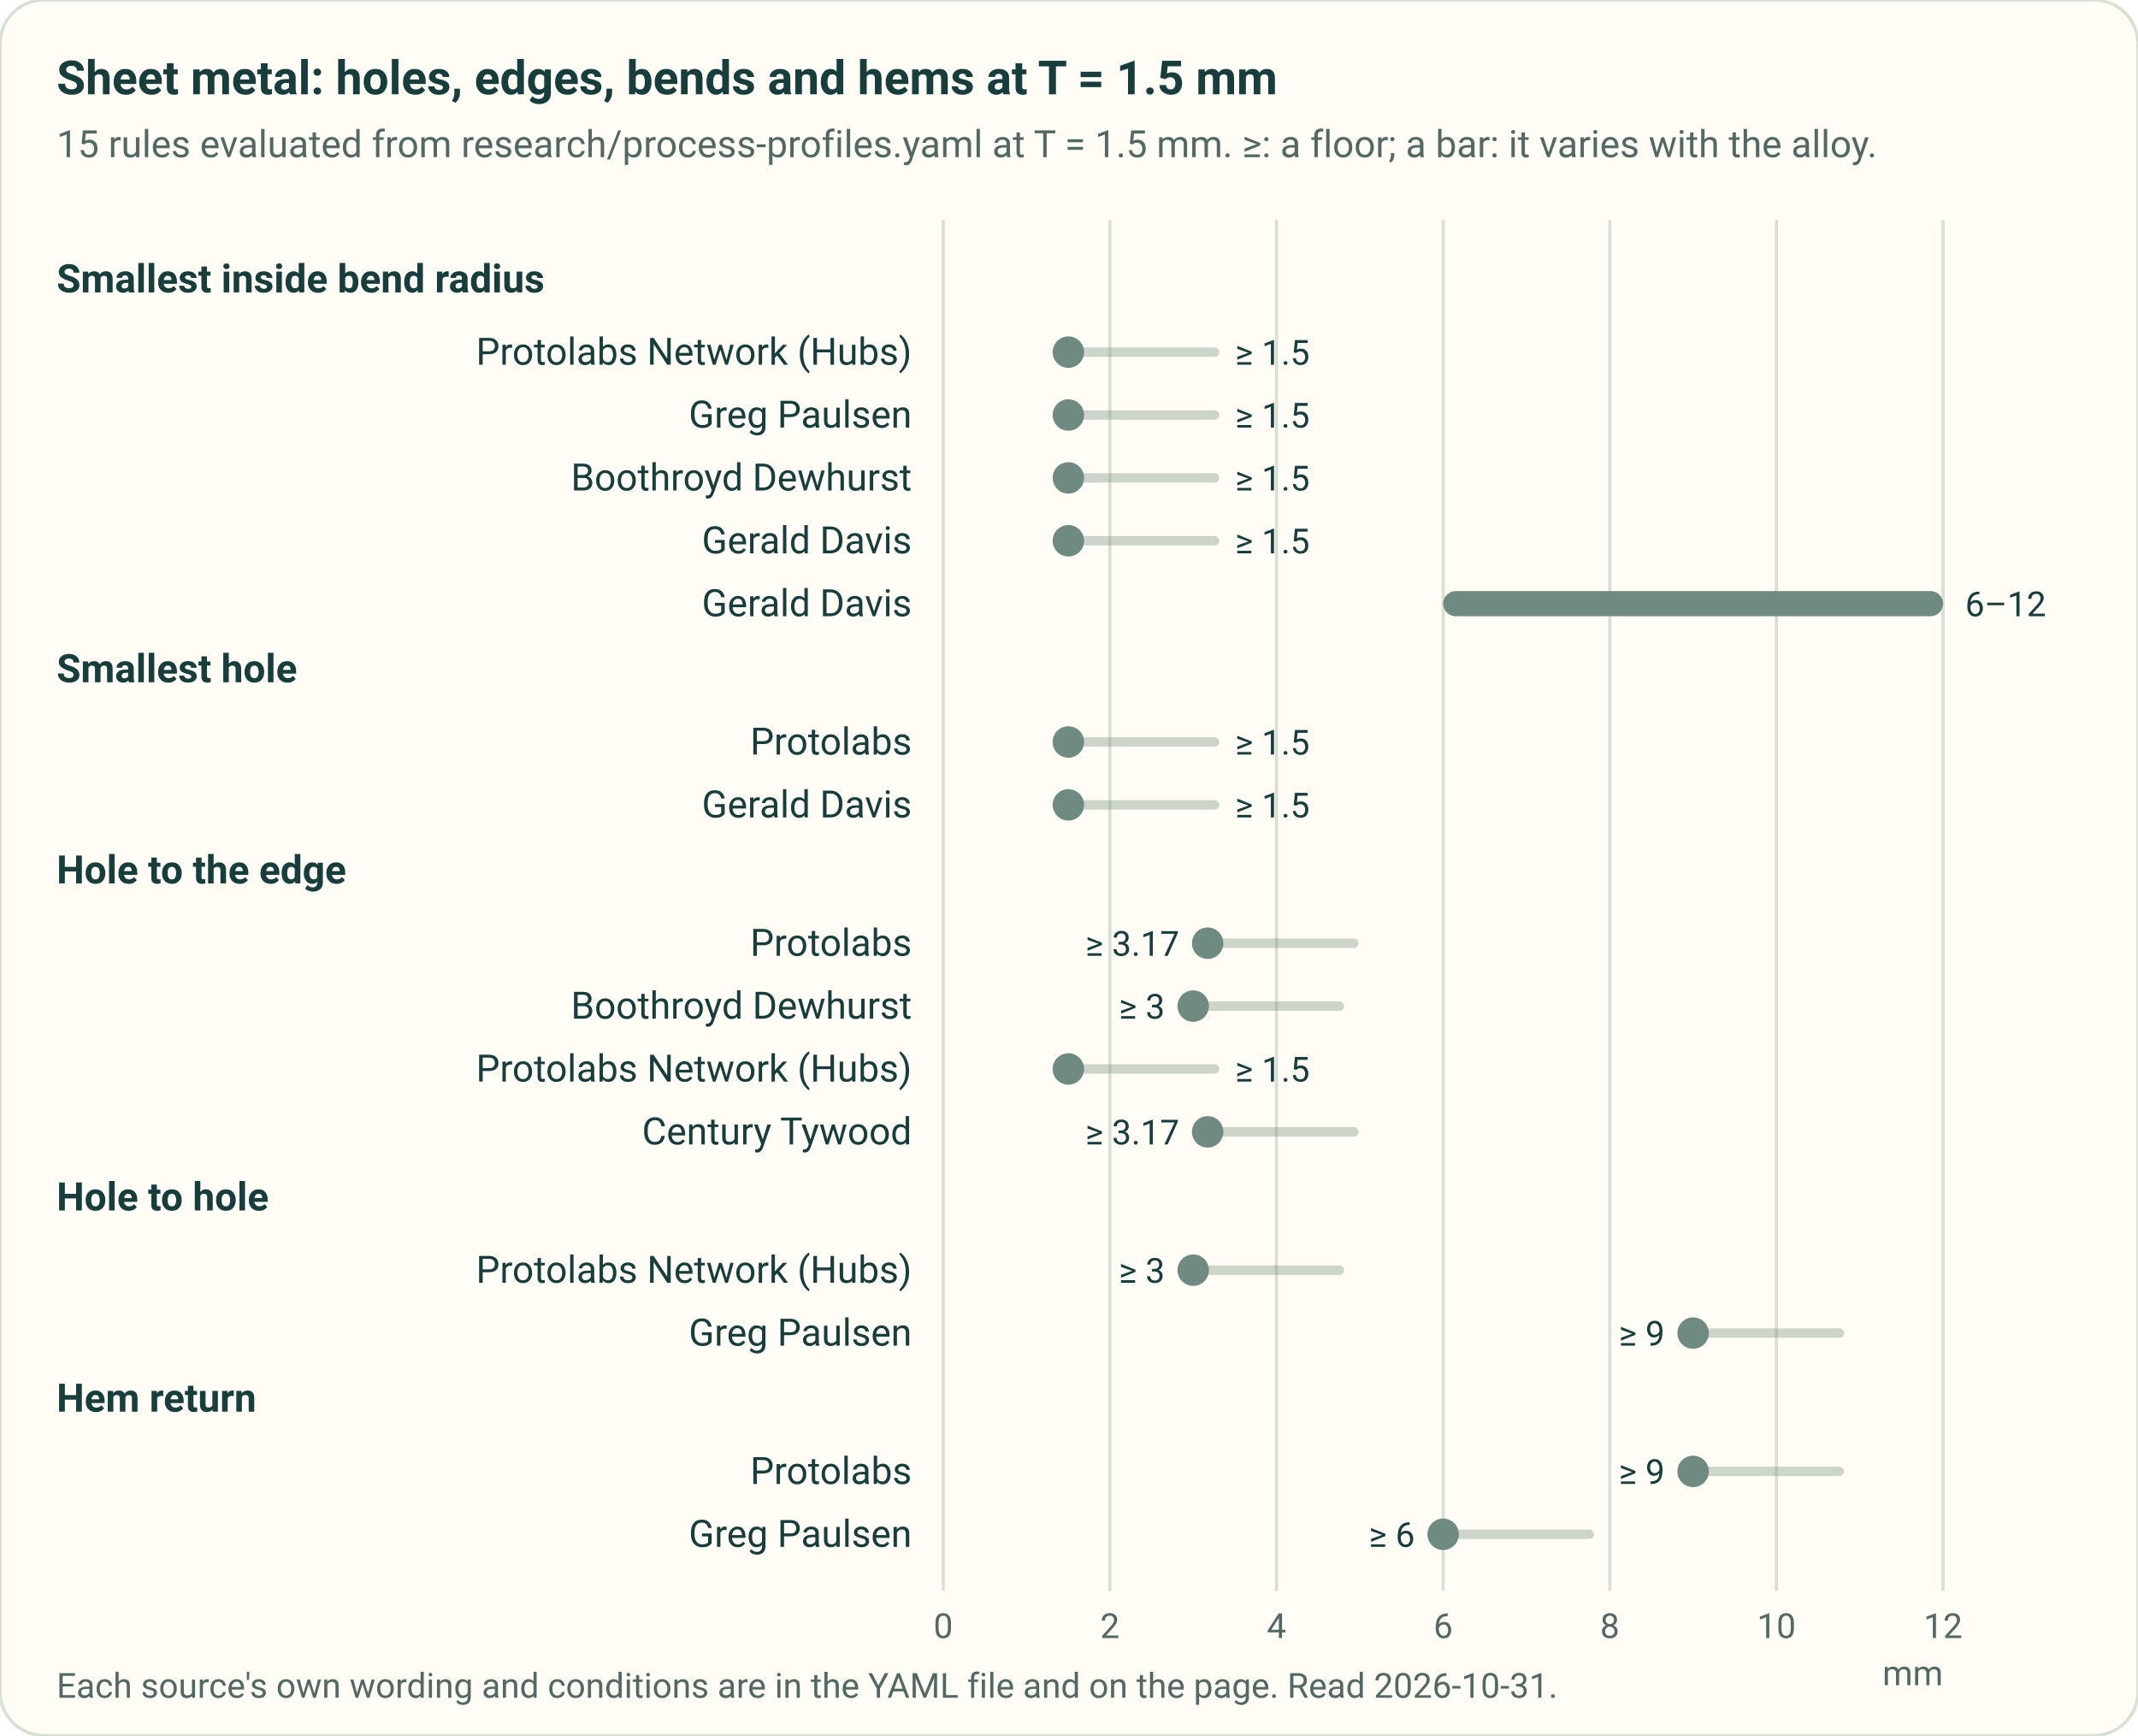
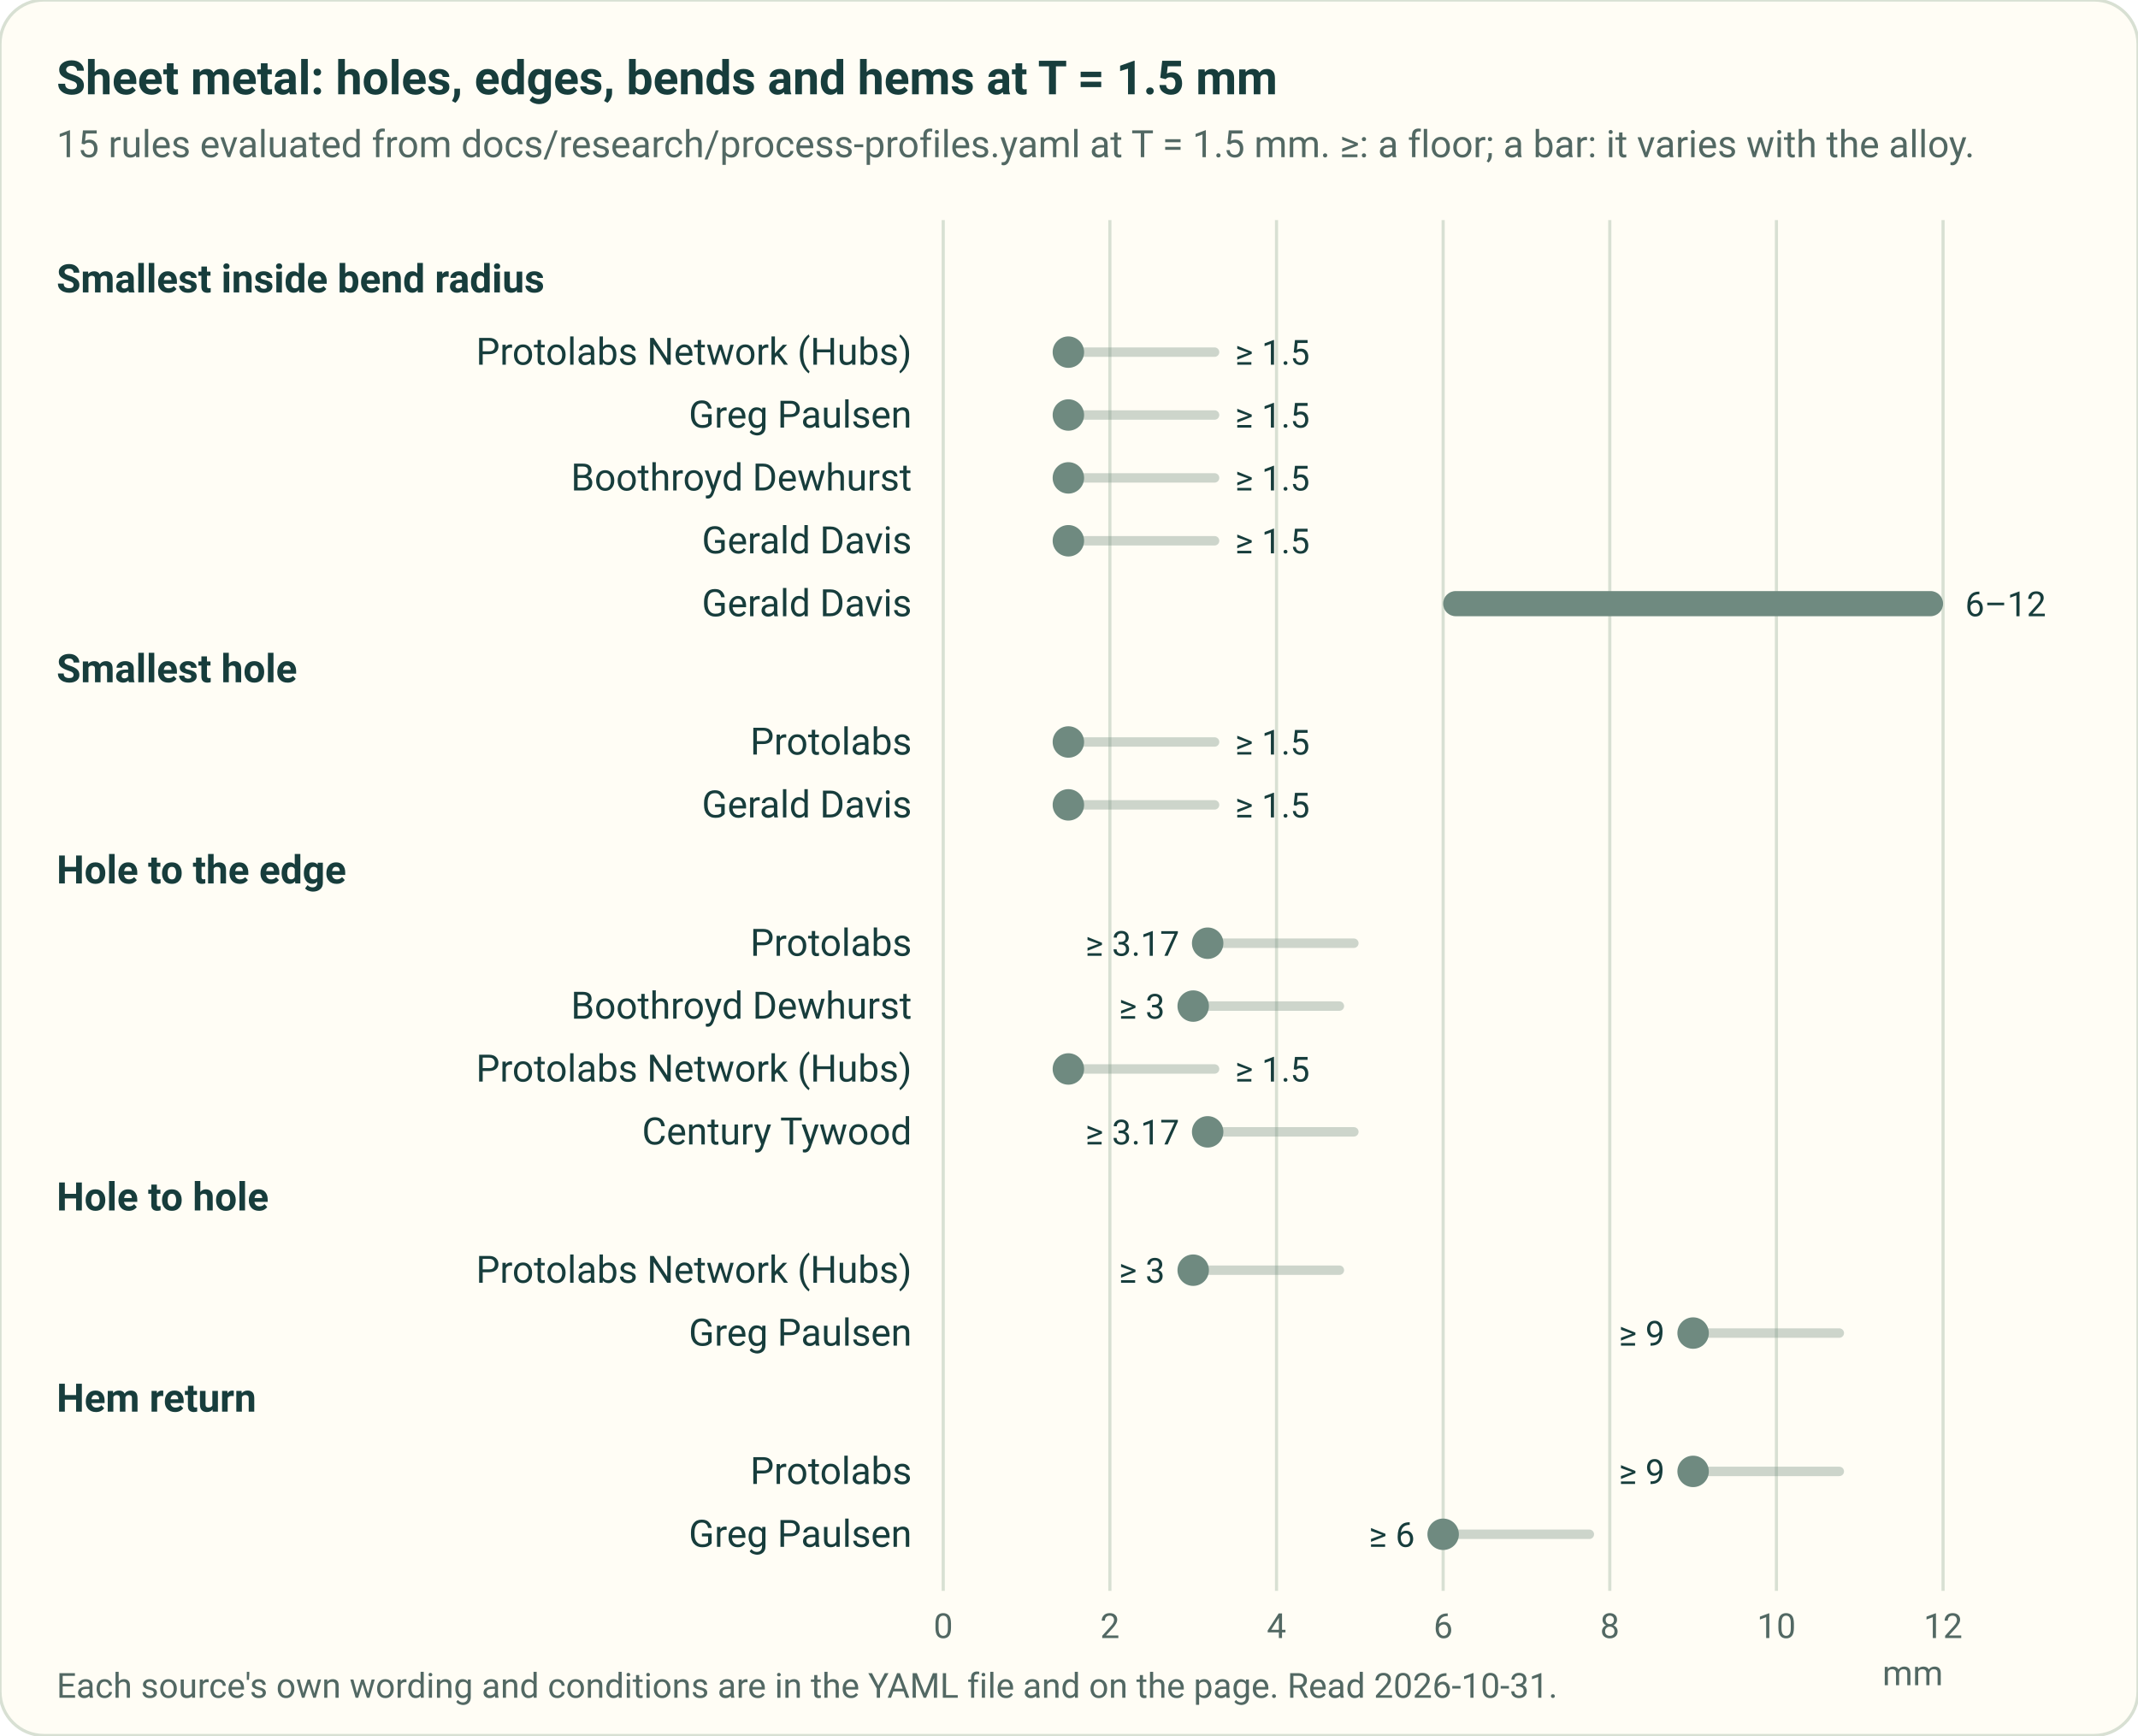
<svg xmlns="http://www.w3.org/2000/svg" viewBox="0 0 680 552" width="680" height="552" role="img" aria-label="Sheet metal: holes, edges, bends and hems at T = 1.5 mm" font-family="system-ui,-apple-system,Segoe UI,Roboto,sans-serif">
  <rect width="680" height="552" rx="14" fill="#fffdf5" stroke="#d8e0d3" />
  <text x="18" y="30" font-size="15" font-weight="700" fill="#173d3c">Sheet metal: holes, edges, bends and hems at T = 1.5 mm</text>
-   <text x="18" y="50" font-size="12" fill="#526863">15 rules evaluated from research/process-profiles.yaml at T = 1.5 mm. ≥: a floor; a bar: it varies with the alloy.</text>
+   <text x="18" y="50" font-size="12" fill="#526863">15 rules evaluated from docs/research/process-profiles.yaml at T = 1.5 mm. ≥: a floor; a bar: it varies with the alloy.</text>
  <line x1="300.0" y1="70" x2="300.0" y2="506" stroke="#d8e0d3" />
  <text x="300.0" y="521" font-size="11" fill="#526863" text-anchor="middle">0</text>
  <line x1="353.0" y1="70" x2="353.0" y2="506" stroke="#d8e0d3" />
  <text x="353.0" y="521" font-size="11" fill="#526863" text-anchor="middle">2</text>
  <line x1="406.0" y1="70" x2="406.0" y2="506" stroke="#d8e0d3" />
  <text x="406.0" y="521" font-size="11" fill="#526863" text-anchor="middle">4</text>
  <line x1="459.0" y1="70" x2="459.0" y2="506" stroke="#d8e0d3" />
  <text x="459.0" y="521" font-size="11" fill="#526863" text-anchor="middle">6</text>
  <line x1="512.0" y1="70" x2="512.0" y2="506" stroke="#d8e0d3" />
  <text x="512.0" y="521" font-size="11" fill="#526863" text-anchor="middle">8</text>
  <line x1="565.0" y1="70" x2="565.0" y2="506" stroke="#d8e0d3" />
  <text x="565.0" y="521" font-size="11" fill="#526863" text-anchor="middle">10</text>
  <line x1="618.0" y1="70" x2="618.0" y2="506" stroke="#d8e0d3" />
  <text x="618.0" y="521" font-size="11" fill="#526863" text-anchor="middle">12</text>
  <text x="618.0" y="536" font-size="11" fill="#526863" text-anchor="end">mm</text>
  <text x="18" y="93" font-size="12.5" font-weight="700" fill="#173d3c">Smallest inside bend radius</text>
  <text x="290" y="116.0" font-size="12" fill="#173d3c" text-anchor="end">Protolabs Network (Hubs)</text>
  <rect x="339.8" y="110.5" width="48.0" height="3" rx="1.5" fill="#6f8a80" fill-opacity="0.35" />
  <circle cx="339.8" cy="112.0" r="5" fill="#6f8a80" />
  <text x="392.8" y="116.0" font-size="11" fill="#173d3c" text-anchor="start">≥ 1.5</text>
  <text x="290" y="136.0" font-size="12" fill="#173d3c" text-anchor="end">Greg Paulsen</text>
  <rect x="339.8" y="130.5" width="48.0" height="3" rx="1.5" fill="#6f8a80" fill-opacity="0.35" />
  <circle cx="339.8" cy="132.0" r="5" fill="#6f8a80" />
  <text x="392.8" y="136.0" font-size="11" fill="#173d3c" text-anchor="start">≥ 1.5</text>
  <text x="290" y="156.0" font-size="12" fill="#173d3c" text-anchor="end">Boothroyd Dewhurst</text>
  <rect x="339.8" y="150.5" width="48.0" height="3" rx="1.5" fill="#6f8a80" fill-opacity="0.35" />
  <circle cx="339.8" cy="152.0" r="5" fill="#6f8a80" />
  <text x="392.8" y="156.0" font-size="11" fill="#173d3c" text-anchor="start">≥ 1.5</text>
  <text x="290" y="176.0" font-size="12" fill="#173d3c" text-anchor="end">Gerald Davis</text>
  <rect x="339.8" y="170.5" width="48.0" height="3" rx="1.5" fill="#6f8a80" fill-opacity="0.35" />
  <circle cx="339.8" cy="172.0" r="5" fill="#6f8a80" />
  <text x="392.8" y="176.0" font-size="11" fill="#173d3c" text-anchor="start">≥ 1.5</text>
  <text x="290" y="196.0" font-size="12" fill="#173d3c" text-anchor="end">Gerald Davis</text>
  <rect x="459.0" y="188.0" width="159.0" height="8" rx="4" fill="#6f8a80" />
  <text x="625.0" y="196.0" font-size="11" fill="#173d3c" text-anchor="start">6–12</text>
  <text x="18" y="217" font-size="12.5" font-weight="700" fill="#173d3c">Smallest hole</text>
  <text x="290" y="240.0" font-size="12" fill="#173d3c" text-anchor="end">Protolabs</text>
  <rect x="339.8" y="234.5" width="48.0" height="3" rx="1.5" fill="#6f8a80" fill-opacity="0.35" />
  <circle cx="339.8" cy="236.0" r="5" fill="#6f8a80" />
  <text x="392.8" y="240.0" font-size="11" fill="#173d3c" text-anchor="start">≥ 1.5</text>
  <text x="290" y="260.0" font-size="12" fill="#173d3c" text-anchor="end">Gerald Davis</text>
  <rect x="339.8" y="254.5" width="48.0" height="3" rx="1.5" fill="#6f8a80" fill-opacity="0.35" />
  <circle cx="339.8" cy="256.0" r="5" fill="#6f8a80" />
  <text x="392.8" y="260.0" font-size="11" fill="#173d3c" text-anchor="start">≥ 1.5</text>
  <text x="18" y="281" font-size="12.5" font-weight="700" fill="#173d3c">Hole to the edge</text>
  <text x="290" y="304.0" font-size="12" fill="#173d3c" text-anchor="end">Protolabs</text>
  <rect x="384.1" y="298.5" width="48.0" height="3" rx="1.5" fill="#6f8a80" fill-opacity="0.35" />
  <circle cx="384.1" cy="300.0" r="5" fill="#6f8a80" />
  <text x="375.1" y="304.0" font-size="11" fill="#173d3c" text-anchor="end">≥ 3.17</text>
  <text x="290" y="324.0" font-size="12" fill="#173d3c" text-anchor="end">Boothroyd Dewhurst</text>
  <rect x="379.5" y="318.5" width="48.0" height="3" rx="1.5" fill="#6f8a80" fill-opacity="0.35" />
  <circle cx="379.5" cy="320.0" r="5" fill="#6f8a80" />
  <text x="370.5" y="324.0" font-size="11" fill="#173d3c" text-anchor="end">≥ 3</text>
  <text x="290" y="344.0" font-size="12" fill="#173d3c" text-anchor="end">Protolabs Network (Hubs)</text>
  <rect x="339.8" y="338.5" width="48.0" height="3" rx="1.5" fill="#6f8a80" fill-opacity="0.35" />
  <circle cx="339.8" cy="340.0" r="5" fill="#6f8a80" />
  <text x="392.8" y="344.0" font-size="11" fill="#173d3c" text-anchor="start">≥ 1.5</text>
  <text x="290" y="364.0" font-size="12" fill="#173d3c" text-anchor="end">Century Tywood</text>
  <rect x="384.1" y="358.5" width="48.0" height="3" rx="1.5" fill="#6f8a80" fill-opacity="0.35" />
  <circle cx="384.1" cy="360.0" r="5" fill="#6f8a80" />
  <text x="375.1" y="364.0" font-size="11" fill="#173d3c" text-anchor="end">≥ 3.17</text>
  <text x="18" y="385" font-size="12.5" font-weight="700" fill="#173d3c">Hole to hole</text>
  <text x="290" y="408.0" font-size="12" fill="#173d3c" text-anchor="end">Protolabs Network (Hubs)</text>
  <rect x="379.5" y="402.5" width="48.0" height="3" rx="1.5" fill="#6f8a80" fill-opacity="0.35" />
  <circle cx="379.5" cy="404.0" r="5" fill="#6f8a80" />
  <text x="370.5" y="408.0" font-size="11" fill="#173d3c" text-anchor="end">≥ 3</text>
  <text x="290" y="428.0" font-size="12" fill="#173d3c" text-anchor="end">Greg Paulsen</text>
  <rect x="538.5" y="422.5" width="48.0" height="3" rx="1.5" fill="#6f8a80" fill-opacity="0.35" />
  <circle cx="538.5" cy="424.0" r="5" fill="#6f8a80" />
  <text x="529.5" y="428.0" font-size="11" fill="#173d3c" text-anchor="end">≥ 9</text>
  <text x="18" y="449" font-size="12.5" font-weight="700" fill="#173d3c">Hem return</text>
  <text x="290" y="472.0" font-size="12" fill="#173d3c" text-anchor="end">Protolabs</text>
  <rect x="538.5" y="466.5" width="48.0" height="3" rx="1.5" fill="#6f8a80" fill-opacity="0.35" />
  <circle cx="538.5" cy="468.0" r="5" fill="#6f8a80" />
  <text x="529.5" y="472.0" font-size="11" fill="#173d3c" text-anchor="end">≥ 9</text>
  <text x="290" y="492.0" font-size="12" fill="#173d3c" text-anchor="end">Greg Paulsen</text>
  <rect x="459.0" y="486.5" width="48.0" height="3" rx="1.5" fill="#6f8a80" fill-opacity="0.35" />
  <circle cx="459.0" cy="488.0" r="5" fill="#6f8a80" />
  <text x="450.0" y="492.0" font-size="11" fill="#173d3c" text-anchor="end">≥ 6</text>
  <text x="18" y="540" font-size="11" fill="#526863">Each source's own wording and conditions are in the YAML file and on the page. Read 2026-10-31.</text>
</svg>
